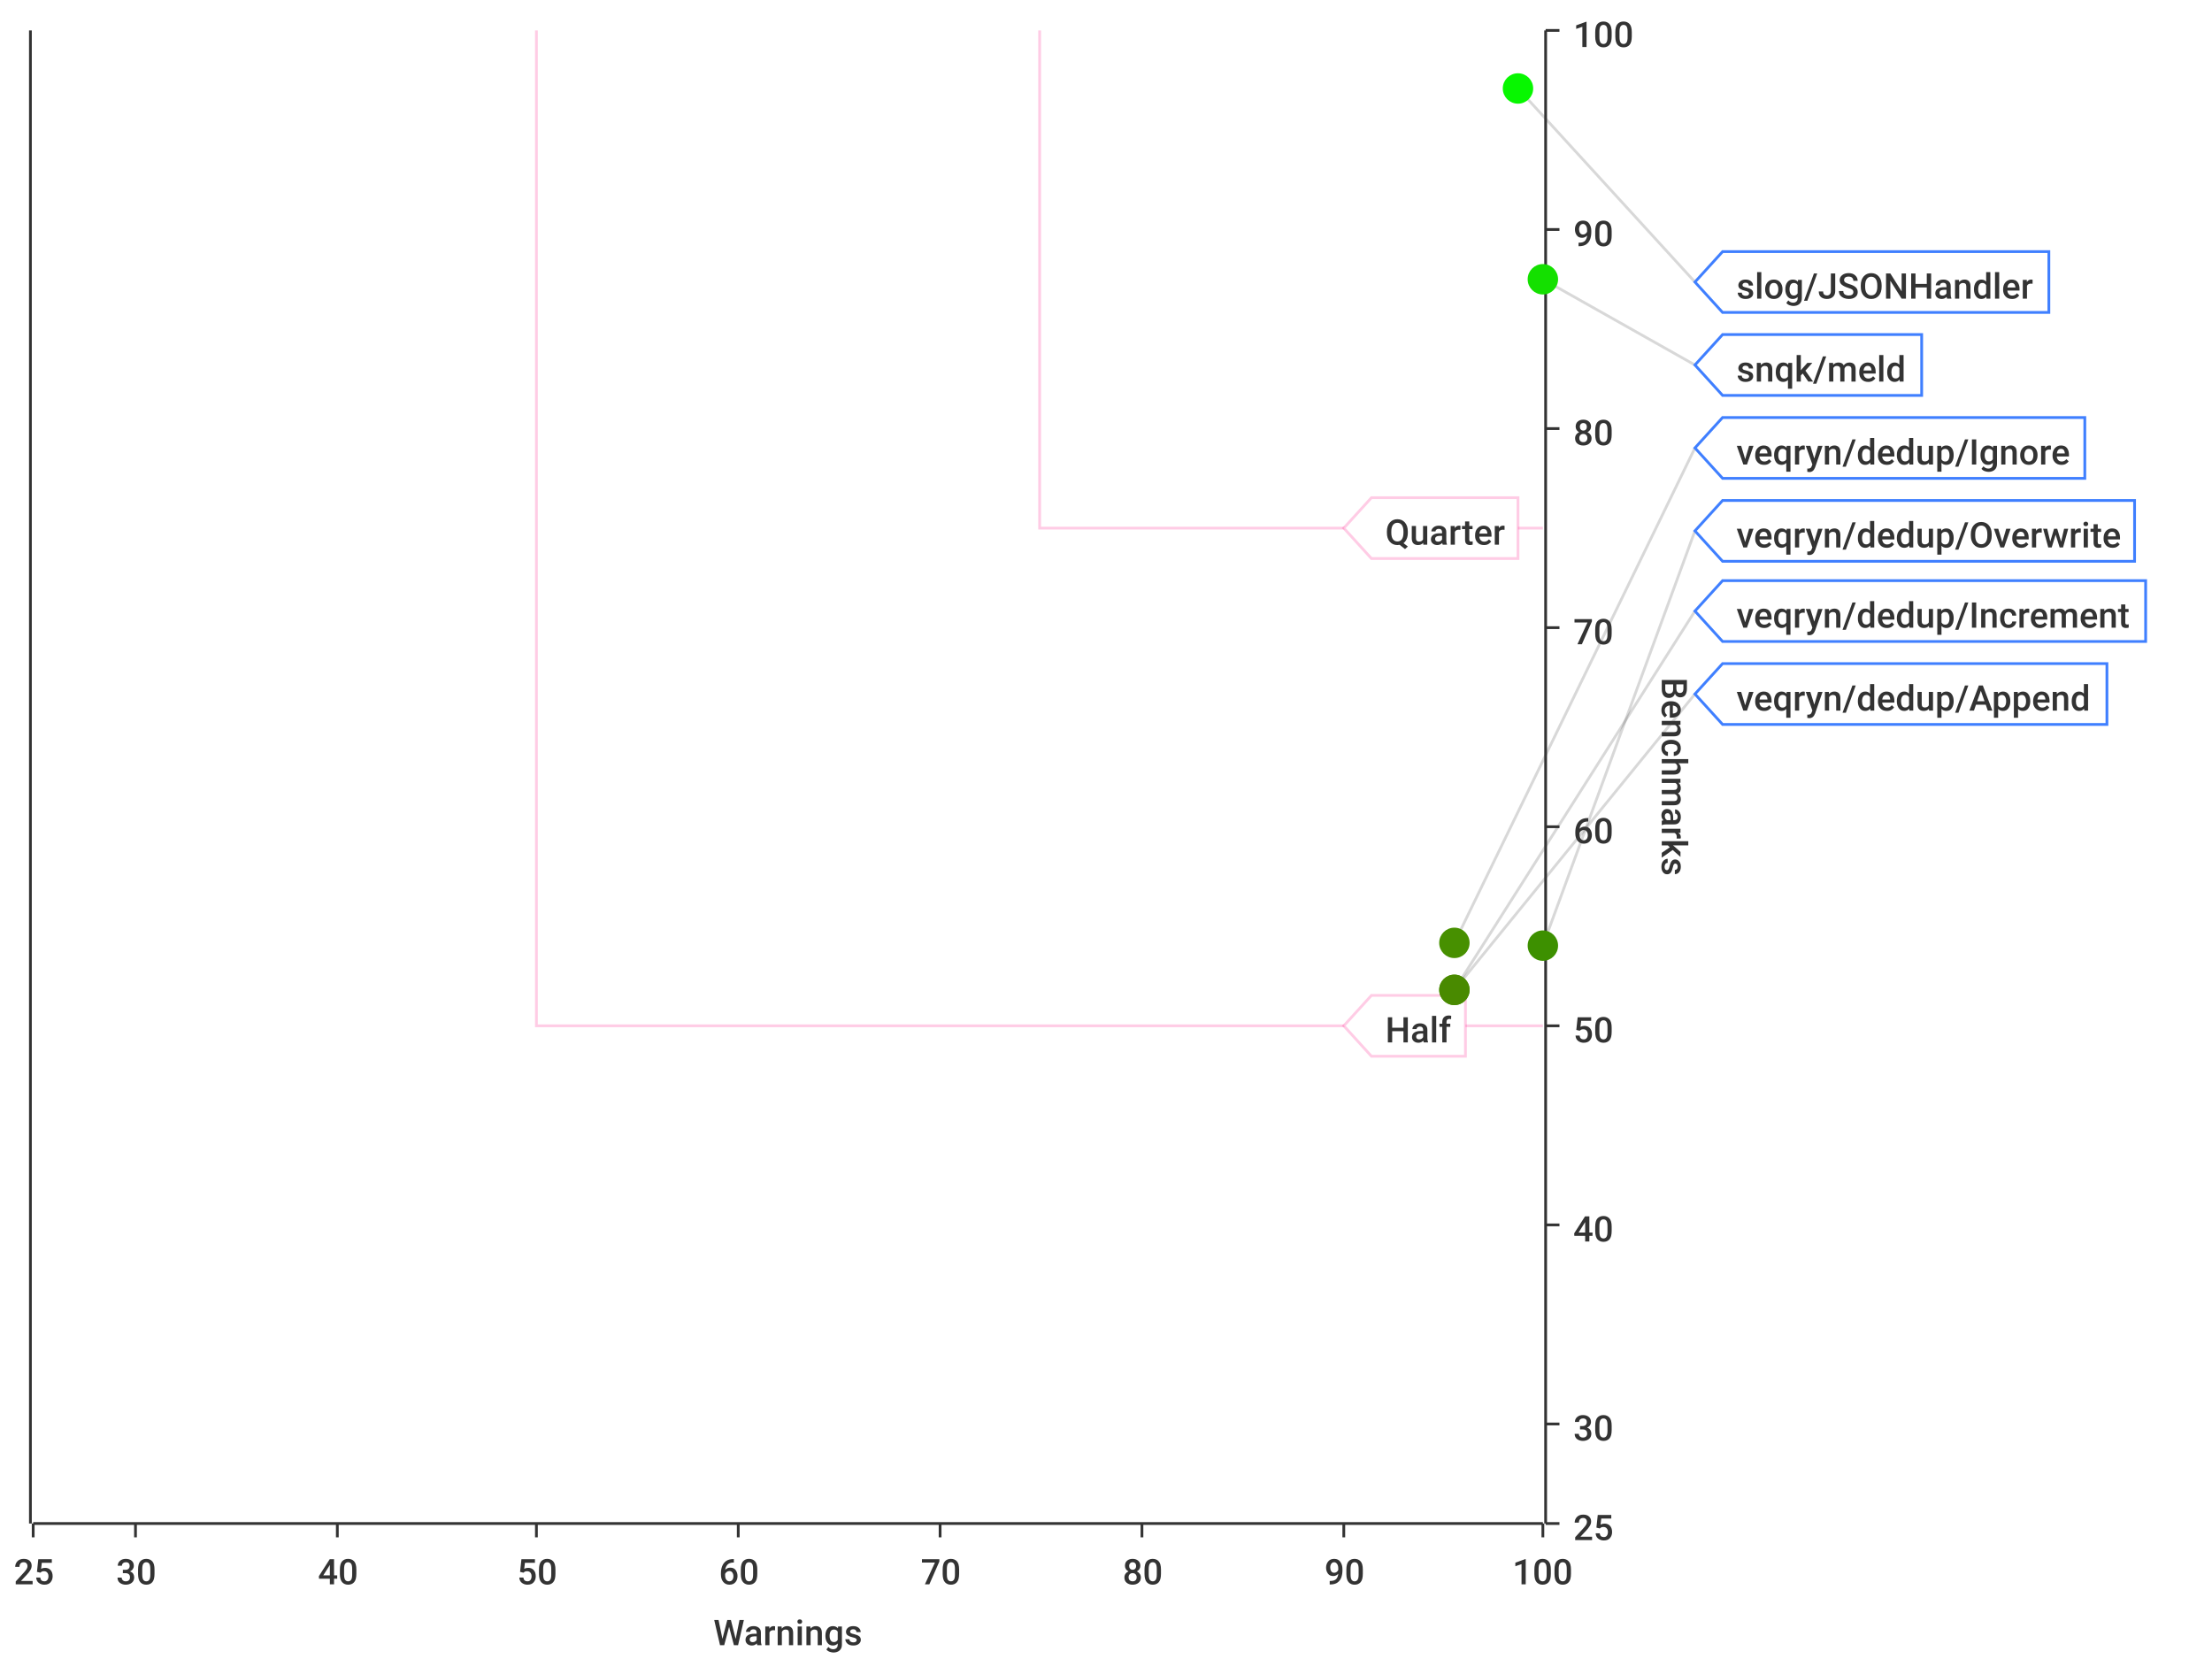
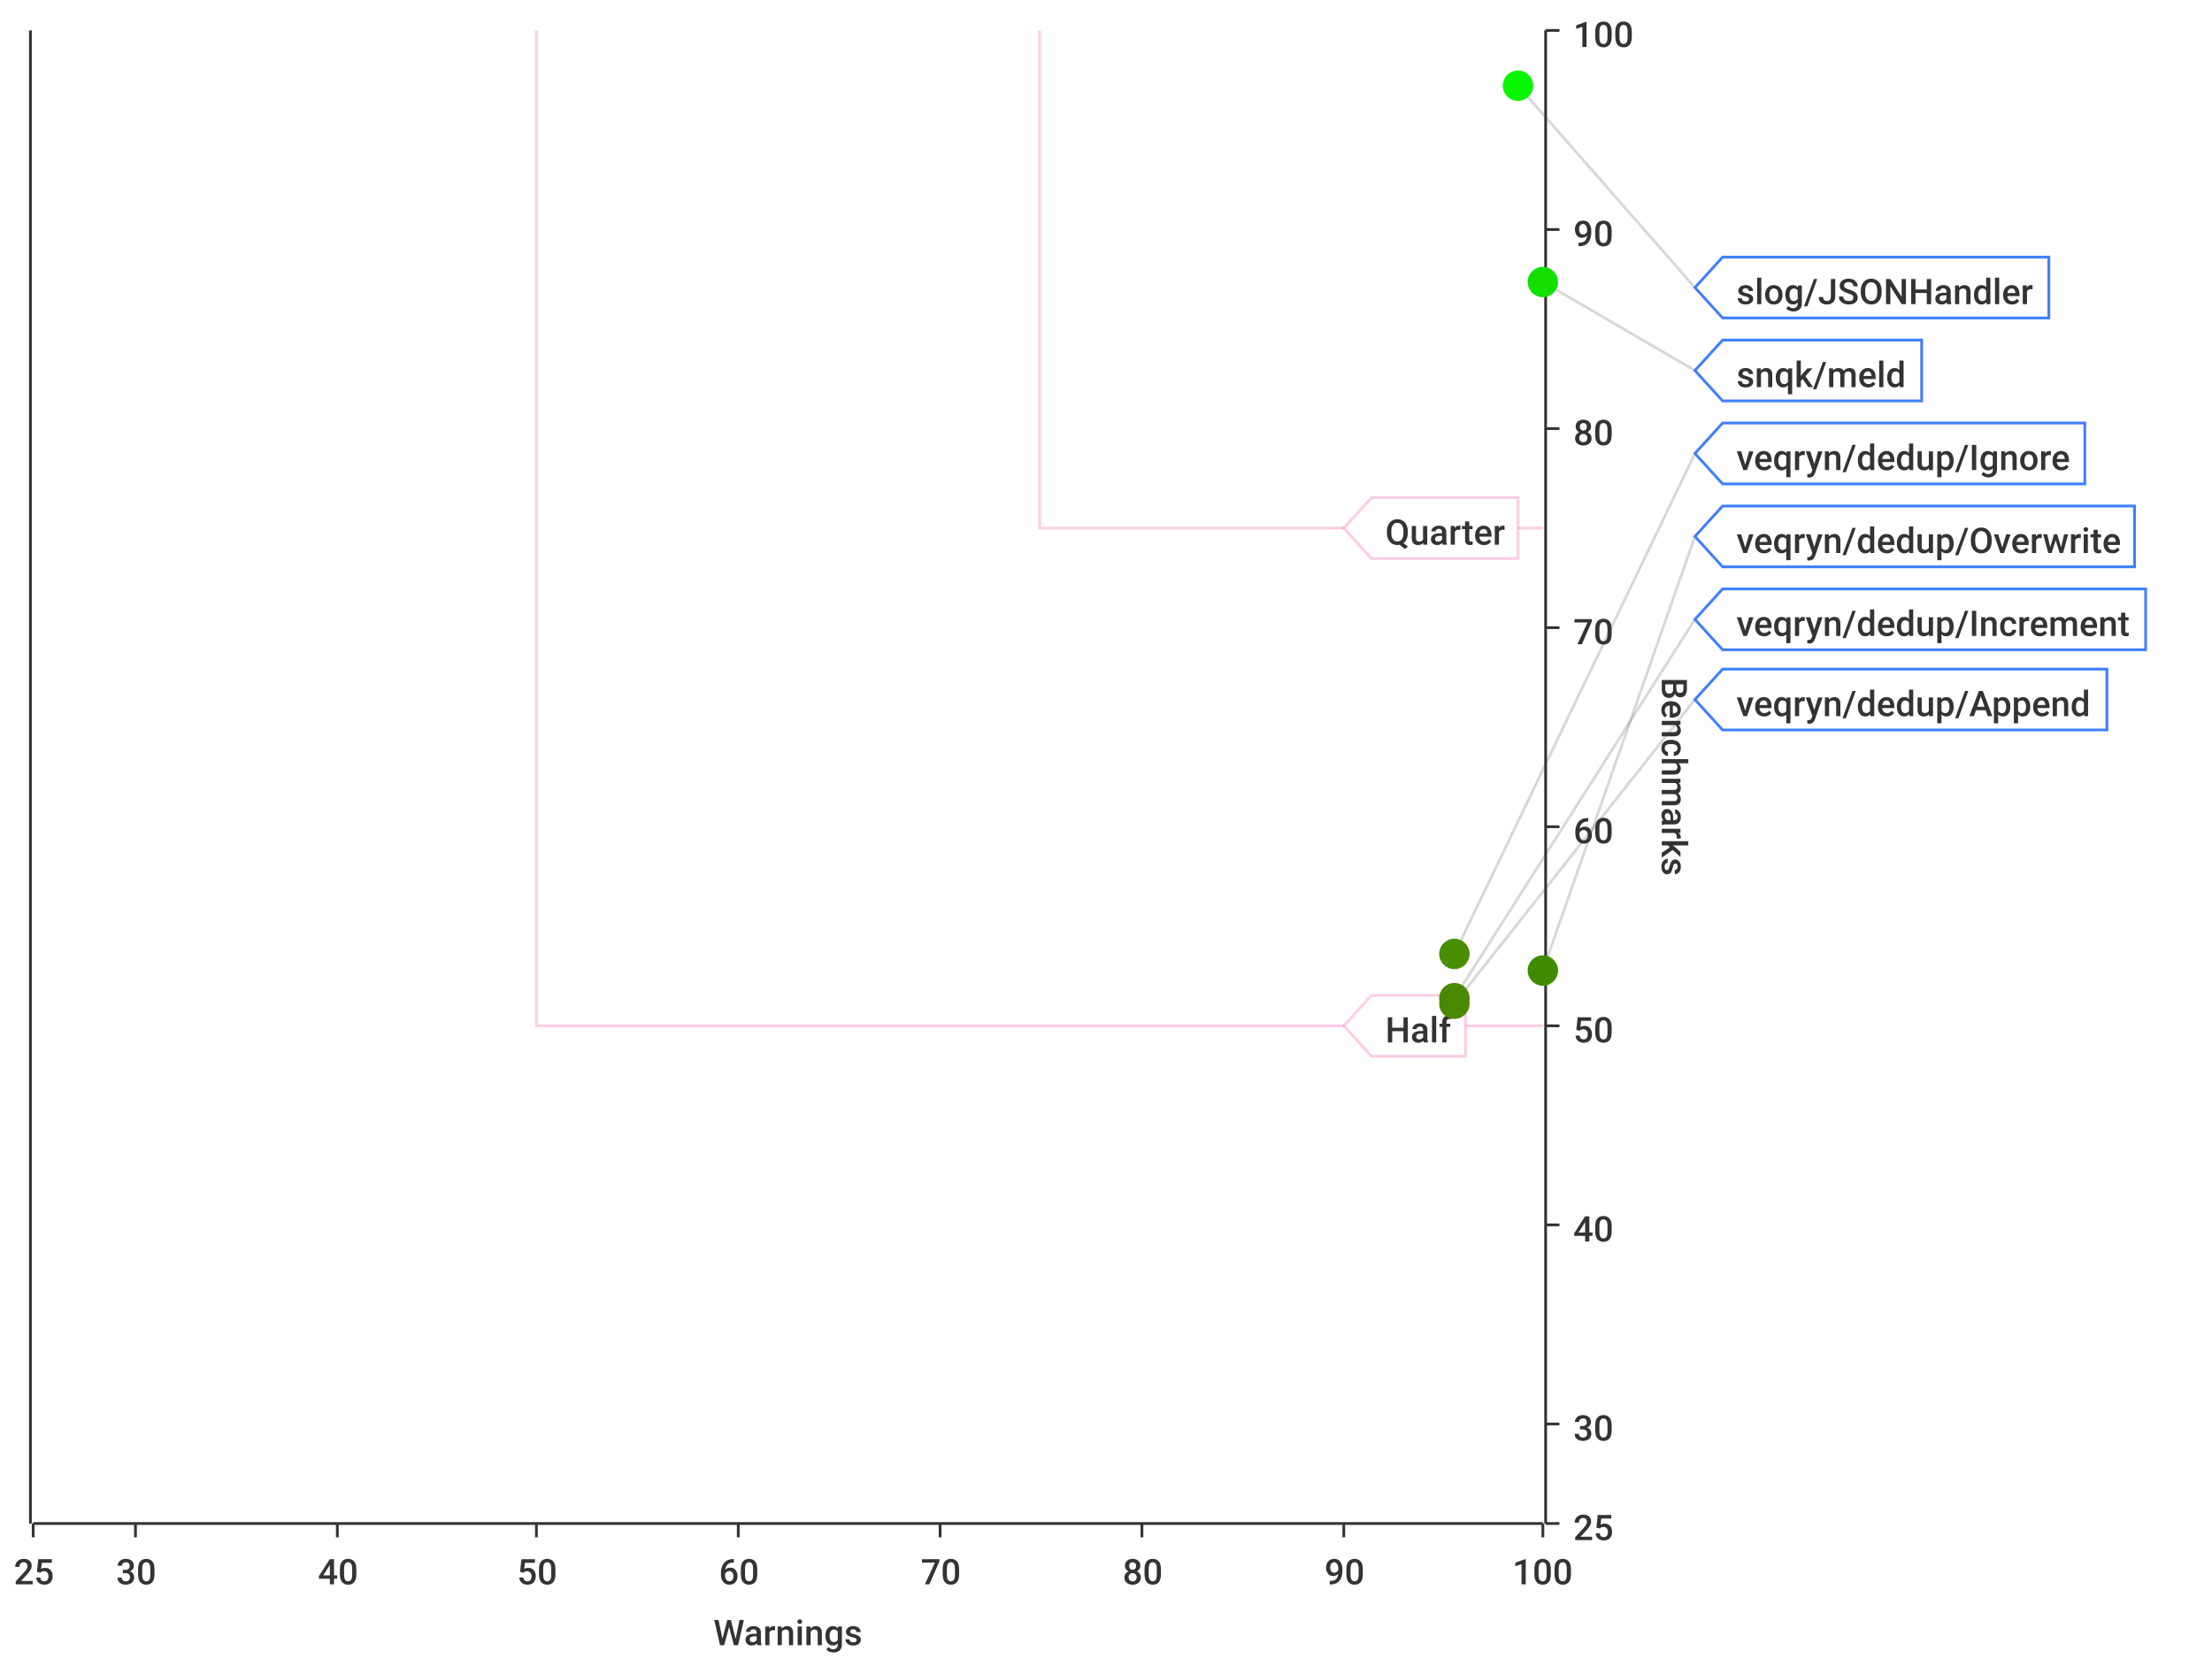
<svg xmlns="http://www.w3.org/2000/svg" width="800" height="600">\n<path d="M 0 0 L 800 0 L 800 600 L 0 600 L 0 0" style="stroke-width:0;stroke:rgba(255,255,255,1.0);fill:rgba(255,255,255,1.0)" />
  <path d="M 12 11 L 558 11 L 558 551 L 12 551 L 12 11" style="stroke-width:0;stroke:rgba(255,255,255,1.0);fill:rgba(255,255,255,1.0)" />
  <path d="M 12 551 L 558 551" style="stroke-width:1;stroke:rgba(51,51,51,1.0);fill:none" />
  <path d="M 12 551 L 12 556" style="stroke-width:1;stroke:rgba(51,51,51,1.0);fill:none" />
  <text x="5" y="573" style="stroke-width:0;stroke:none;fill:rgba(51,51,51,1.0);font-size:12.8px;font-family:'Roboto Medium',sans-serif">25</text>
  <path d="M 49 551 L 49 556" style="stroke-width:1;stroke:rgba(51,51,51,1.0);fill:none" />
  <text x="42" y="573" style="stroke-width:0;stroke:none;fill:rgba(51,51,51,1.0);font-size:12.8px;font-family:'Roboto Medium',sans-serif">30</text>
  <path d="M 122 551 L 122 556" style="stroke-width:1;stroke:rgba(51,51,51,1.0);fill:none" />
  <text x="115" y="573" style="stroke-width:0;stroke:none;fill:rgba(51,51,51,1.0);font-size:12.8px;font-family:'Roboto Medium',sans-serif">40</text>
  <path d="M 194 551 L 194 556" style="stroke-width:1;stroke:rgba(51,51,51,1.0);fill:none" />
  <text x="187" y="573" style="stroke-width:0;stroke:none;fill:rgba(51,51,51,1.0);font-size:12.8px;font-family:'Roboto Medium',sans-serif">50</text>
  <path d="M 267 551 L 267 556" style="stroke-width:1;stroke:rgba(51,51,51,1.0);fill:none" />
  <text x="260" y="573" style="stroke-width:0;stroke:none;fill:rgba(51,51,51,1.0);font-size:12.8px;font-family:'Roboto Medium',sans-serif">60</text>
  <path d="M 340 551 L 340 556" style="stroke-width:1;stroke:rgba(51,51,51,1.0);fill:none" />
  <text x="333" y="573" style="stroke-width:0;stroke:none;fill:rgba(51,51,51,1.0);font-size:12.8px;font-family:'Roboto Medium',sans-serif">70</text>
  <path d="M 413 551 L 413 556" style="stroke-width:1;stroke:rgba(51,51,51,1.0);fill:none" />
  <text x="406" y="573" style="stroke-width:0;stroke:none;fill:rgba(51,51,51,1.0);font-size:12.8px;font-family:'Roboto Medium',sans-serif">80</text>
  <path d="M 486 551 L 486 556" style="stroke-width:1;stroke:rgba(51,51,51,1.0);fill:none" />
  <text x="479" y="573" style="stroke-width:0;stroke:none;fill:rgba(51,51,51,1.0);font-size:12.8px;font-family:'Roboto Medium',sans-serif">90</text>
  <path d="M 558 551 L 558 556" style="stroke-width:1;stroke:rgba(51,51,51,1.0);fill:none" />
  <text x="547" y="573" style="stroke-width:0;stroke:none;fill:rgba(51,51,51,1.0);font-size:12.8px;font-family:'Roboto Medium',sans-serif">100</text>
  <text x="258" y="595" style="stroke-width:0;stroke:none;fill:rgba(51,51,51,1.0);font-size:12.8px;font-family:'Roboto Medium',sans-serif">Warnings</text>
  <path d="M 49 551 L 49 11" style="stroke-width:0;stroke:none;fill:none" />
  <path d="M 122 551 L 122 11" style="stroke-width:0;stroke:none;fill:none" />
  <path d="M 194 551 L 194 11" style="stroke-width:0;stroke:none;fill:none" />
  <path d="M 267 551 L 267 11" style="stroke-width:0;stroke:none;fill:none" />
  <path d="M 340 551 L 340 11" style="stroke-width:0;stroke:none;fill:none" />
  <path d="M 413 551 L 413 11" style="stroke-width:0;stroke:none;fill:none" />
  <path d="M 486 551 L 486 11" style="stroke-width:0;stroke:none;fill:none" />
  <path d="M 559 551 L 559 11" style="stroke-width:1;stroke:rgba(51,51,51,1.0);fill:none" />
  <path d="M 559 551 L 564 551" style="stroke-width:1;stroke:rgba(51,51,51,1.0);fill:none" />
  <text x="569" y="557" style="stroke-width:0;stroke:none;fill:rgba(51,51,51,1.0);font-size:12.8px;font-family:'Roboto Medium',sans-serif">25</text>
  <path d="M 559 515 L 564 515" style="stroke-width:1;stroke:rgba(51,51,51,1.0);fill:none" />
  <text x="569" y="521" style="stroke-width:0;stroke:none;fill:rgba(51,51,51,1.0);font-size:12.8px;font-family:'Roboto Medium',sans-serif">30</text>
  <path d="M 559 443 L 564 443" style="stroke-width:1;stroke:rgba(51,51,51,1.0);fill:none" />
  <text x="569" y="449" style="stroke-width:0;stroke:none;fill:rgba(51,51,51,1.0);font-size:12.8px;font-family:'Roboto Medium',sans-serif">40</text>
  <path d="M 559 371 L 564 371" style="stroke-width:1;stroke:rgba(51,51,51,1.0);fill:none" />
  <text x="569" y="377" style="stroke-width:0;stroke:none;fill:rgba(51,51,51,1.0);font-size:12.8px;font-family:'Roboto Medium',sans-serif">50</text>
  <path d="M 559 299 L 564 299" style="stroke-width:1;stroke:rgba(51,51,51,1.0);fill:none" />
  <text x="569" y="305" style="stroke-width:0;stroke:none;fill:rgba(51,51,51,1.0);font-size:12.8px;font-family:'Roboto Medium',sans-serif">60</text>
  <path d="M 559 227 L 564 227" style="stroke-width:1;stroke:rgba(51,51,51,1.0);fill:none" />
  <text x="569" y="233" style="stroke-width:0;stroke:none;fill:rgba(51,51,51,1.0);font-size:12.8px;font-family:'Roboto Medium',sans-serif">70</text>
  <path d="M 559 155 L 564 155" style="stroke-width:1;stroke:rgba(51,51,51,1.0);fill:none" />
  <text x="569" y="161" style="stroke-width:0;stroke:none;fill:rgba(51,51,51,1.0);font-size:12.8px;font-family:'Roboto Medium',sans-serif">80</text>
  <path d="M 559 83 L 564 83" style="stroke-width:1;stroke:rgba(51,51,51,1.0);fill:none" />
  <text x="569" y="89" style="stroke-width:0;stroke:none;fill:rgba(51,51,51,1.0);font-size:12.8px;font-family:'Roboto Medium',sans-serif">90</text>
  <path d="M 559 11 L 564 11" style="stroke-width:1;stroke:rgba(51,51,51,1.0);fill:none" />
  <text x="569" y="17" style="stroke-width:0;stroke:none;fill:rgba(51,51,51,1.0);font-size:12.8px;font-family:'Roboto Medium',sans-serif">100</text>
  <text x="601" y="245" style="stroke-width:0;stroke:none;fill:rgba(51,51,51,1.0);font-size:12.8px;font-family:'Roboto Medium',sans-serif" transform="rotate(90.00,601,245)">Benchmarks</text>
  <path d="M 12 731 L 558 731" style="stroke-width:0;stroke:none;fill:none" />
  <path d="M 12 515 L 558 515" style="stroke-width:0;stroke:none;fill:none" />
  <path d="M 12 443 L 558 443" style="stroke-width:0;stroke:none;fill:none" />
  <path d="M 12 371 L 558 371" style="stroke-width:0;stroke:none;fill:none" />
  <path d="M 12 299 L 558 299" style="stroke-width:0;stroke:none;fill:none" />
  <path d="M 12 227 L 558 227" style="stroke-width:0;stroke:none;fill:none" />
  <path d="M 12 155 L 558 155" style="stroke-width:0;stroke:none;fill:none" />
  <path d="M 12 83 L 558 83" style="stroke-width:0;stroke:none;fill:none" />
  <path d="M 11 551 L 11 11" style="stroke-width:1;stroke:rgba(51,51,51,1.0);fill:none" />
  <path d="M 11 -9223372036854775257 L 6 -9223372036854775257" style="stroke-width:1;stroke:rgba(51,51,51,1.0);fill:none" />
  <text x="-25" y="-9223372036854775251" style="stroke-width:0;stroke:none;fill:rgba(51,51,51,1.0);font-size:12.8px;font-family:'Roboto Medium',sans-serif">0.00</text>
  <path d="M 11 -9223372036854775257 L 6 -9223372036854775257" style="stroke-width:1;stroke:rgba(51,51,51,1.0);fill:none" />
  <text x="-25" y="-9223372036854775251" style="stroke-width:0;stroke:none;fill:rgba(51,51,51,1.0);font-size:12.8px;font-family:'Roboto Medium',sans-serif">0.00</text>
  <path d="M 11 -9223372036854775257 L 6 -9223372036854775257" style="stroke-width:1;stroke:rgba(51,51,51,1.0);fill:none" />
  <text x="-25" y="-9223372036854775251" style="stroke-width:0;stroke:none;fill:rgba(51,51,51,1.0);font-size:12.8px;font-family:'Roboto Medium',sans-serif">0.00</text>
  <path d="M 11 -9223372036854775257 L 6 -9223372036854775257" style="stroke-width:1;stroke:rgba(51,51,51,1.0);fill:none" />
  <text x="-25" y="-9223372036854775251" style="stroke-width:0;stroke:none;fill:rgba(51,51,51,1.0);font-size:12.8px;font-family:'Roboto Medium',sans-serif">0.00</text>
  <path d="M 11 -9223372036854775257 L 6 -9223372036854775257" style="stroke-width:1;stroke:rgba(51,51,51,1.0);fill:none" />
  <text x="-25" y="-9223372036854775251" style="stroke-width:0;stroke:none;fill:rgba(51,51,51,1.0);font-size:12.8px;font-family:'Roboto Medium',sans-serif">0.00</text>
  <path d="M 11 -9223372036854775257 L 6 -9223372036854775257" style="stroke-width:1;stroke:rgba(51,51,51,1.0);fill:none" />
  <text x="-25" y="-9223372036854775251" style="stroke-width:0;stroke:none;fill:rgba(51,51,51,1.0);font-size:12.8px;font-family:'Roboto Medium',sans-serif">0.00</text>
  <path d="M 11 -9223372036854775257 L 6 -9223372036854775257" style="stroke-width:1;stroke:rgba(51,51,51,1.0);fill:none" />
  <text x="-25" y="-9223372036854775251" style="stroke-width:0;stroke:none;fill:rgba(51,51,51,1.0);font-size:12.8px;font-family:'Roboto Medium',sans-serif">0.00</text>
  <path d="M 11 -9223372036854775257 L 6 -9223372036854775257" style="stroke-width:1;stroke:rgba(51,51,51,1.0);fill:none" />
  <text x="-25" y="-9223372036854775251" style="stroke-width:0;stroke:none;fill:rgba(51,51,51,1.0);font-size:12.8px;font-family:'Roboto Medium',sans-serif">0.00</text>
  <path d="M 11 -9223372036854775257 L 6 -9223372036854775257" style="stroke-width:1;stroke:rgba(51,51,51,1.0);fill:none" />
  <text x="-25" y="-9223372036854775251" style="stroke-width:0;stroke:none;fill:rgba(51,51,51,1.0);font-size:12.8px;font-family:'Roboto Medium',sans-serif">0.00</text>
  <path d="M 11 -9223372036854775257 L 6 -9223372036854775257" style="stroke-width:1;stroke:rgba(51,51,51,1.0);fill:none" />
  <text x="-25" y="-9223372036854775251" style="stroke-width:0;stroke:none;fill:rgba(51,51,51,1.0);font-size:12.8px;font-family:'Roboto Medium',sans-serif">0.00</text>
  <path d="M 11 -9223372036854775257 L 6 -9223372036854775257" style="stroke-width:1;stroke:rgba(51,51,51,1.0);fill:none" />
  <text x="-25" y="-9223372036854775251" style="stroke-width:0;stroke:none;fill:rgba(51,51,51,1.0);font-size:12.8px;font-family:'Roboto Medium',sans-serif">0.00</text>
  <path d="M 11 -9223372036854775257 L 6 -9223372036854775257" style="stroke-width:1;stroke:rgba(51,51,51,1.0);fill:none" />
  <text x="-25" y="-9223372036854775251" style="stroke-width:0;stroke:none;fill:rgba(51,51,51,1.0);font-size:12.8px;font-family:'Roboto Medium',sans-serif">0.00</text>
  <path d="M 11 -9223372036854775257 L 6 -9223372036854775257" style="stroke-width:1;stroke:rgba(51,51,51,1.0);fill:none" />
  <text x="-25" y="-9223372036854775251" style="stroke-width:0;stroke:none;fill:rgba(51,51,51,1.0);font-size:12.8px;font-family:'Roboto Medium',sans-serif">0.00</text>
  <path d="M 11 -9223372036854775257 L 6 -9223372036854775257" style="stroke-width:1;stroke:rgba(51,51,51,1.0);fill:none" />
  <text x="-25" y="-9223372036854775251" style="stroke-width:0;stroke:none;fill:rgba(51,51,51,1.0);font-size:12.8px;font-family:'Roboto Medium',sans-serif">0.00</text>
  <path d="M 11 -9223372036854775257 L 6 -9223372036854775257" style="stroke-width:1;stroke:rgba(51,51,51,1.0);fill:none" />
  <text x="-25" y="-9223372036854775251" style="stroke-width:0;stroke:none;fill:rgba(51,51,51,1.0);font-size:12.8px;font-family:'Roboto Medium',sans-serif">0.00</text>
  <path d="M 12 -9223372036854775257 L 558 -9223372036854775257" style="stroke-width:0;stroke:none;fill:none" />
  <path d="M 12 -9223372036854775257 L 558 -9223372036854775257" style="stroke-width:0;stroke:none;fill:none" />
  <path d="M 12 -9223372036854775257 L 558 -9223372036854775257" style="stroke-width:0;stroke:none;fill:none" />
  <path d="M 12 -9223372036854775257 L 558 -9223372036854775257" style="stroke-width:0;stroke:none;fill:none" />
  <path d="M 12 -9223372036854775257 L 558 -9223372036854775257" style="stroke-width:0;stroke:none;fill:none" />
  <path d="M 12 -9223372036854775257 L 558 -9223372036854775257" style="stroke-width:0;stroke:none;fill:none" />
  <path d="M 12 -9223372036854775257 L 558 -9223372036854775257" style="stroke-width:0;stroke:none;fill:none" />
  <path d="M 12 -9223372036854775257 L 558 -9223372036854775257" style="stroke-width:0;stroke:none;fill:none" />
  <path d="M 12 -9223372036854775257 L 558 -9223372036854775257" style="stroke-width:0;stroke:none;fill:none" />
  <path d="M 12 -9223372036854775257 L 558 -9223372036854775257" style="stroke-width:0;stroke:none;fill:none" />
  <path d="M 12 -9223372036854775257 L 558 -9223372036854775257" style="stroke-width:0;stroke:none;fill:none" />
  <path d="M 12 -9223372036854775257 L 558 -9223372036854775257" style="stroke-width:0;stroke:none;fill:none" />
  <path d="M 12 -9223372036854775257 L 558 -9223372036854775257" style="stroke-width:0;stroke:none;fill:none" />
  <path d="M 12 -9223372036854775257 L 558 -9223372036854775257" style="stroke-width:0;stroke:none;fill:none" />
-   <path d="M 549 32 L 613 102" style="stroke-width:1;stroke:rgba(63,63,63,0.2);fill:none" />
-   <path d="M 558 101 L 613 132" style="stroke-width:1;stroke:rgba(63,63,63,0.2);fill:none" />
-   <path d="M 526 341 L 613 162" style="stroke-width:1;stroke:rgba(63,63,63,0.2);fill:none" />
-   <path d="M 558 342 L 613 192" style="stroke-width:1;stroke:rgba(63,63,63,0.2);fill:none" />
-   <path d="M 526 358 L 613 221" style="stroke-width:1;stroke:rgba(63,63,63,0.2);fill:none" />
-   <path d="M 526 358 L 613 251" style="stroke-width:1;stroke:rgba(63,63,63,0.2);fill:none" />
+   <path d="M 549 31 L 613 104" style="stroke-width:1;stroke:rgba(63,63,63,0.2);fill:none" />
+   <path d="M 558 102 L 613 134" style="stroke-width:1;stroke:rgba(63,63,63,0.2);fill:none" />
+   <path d="M 526 345 L 613 164" style="stroke-width:1;stroke:rgba(63,63,63,0.2);fill:none" />
+   <path d="M 558 351 L 613 194" style="stroke-width:1;stroke:rgba(63,63,63,0.2);fill:none" />
+   <path d="M 526 361 L 613 224" style="stroke-width:1;stroke:rgba(63,63,63,0.2);fill:none" />
+   <path d="M 526 363 L 613 253" style="stroke-width:1;stroke:rgba(63,63,63,0.2);fill:none" />
  <path d="M 194 11 L 194 371 L 558 371" style="stroke-width:1;stroke:rgba(255,0,127,0.2);fill:none" />
  <path d="M 376 11 L 376 191 L 558 191" style="stroke-width:1;stroke:rgba(255,0,127,0.2);fill:none" />
  <path d="M 486 371 L 496 360 L 530 360 L 530 382 L 496 382 L 486 371 Z" style="stroke-width:1;stroke:rgba(255,0,127,0.2);fill:rgba(255,255,255,1.0)" />
  <text x="501" y="377" style="stroke-width:0;stroke:none;fill:rgba(51,51,51,1.0);font-size:12.8px;font-family:'Roboto Medium',sans-serif">Half</text>
  <path d="M 486 191 L 496 180 L 549 180 L 549 202 L 496 202 L 486 191 Z" style="stroke-width:1;stroke:rgba(255,0,127,0.2);fill:rgba(255,255,255,1.0)" />
  <text x="501" y="197" style="stroke-width:0;stroke:none;fill:rgba(51,51,51,1.0);font-size:12.8px;font-family:'Roboto Medium',sans-serif">Quarter</text>
-   <circle cx="549" cy="32" r="5" style="stroke-width:1;stroke:rgba(7,247,0,1.0);fill:rgba(7,247,0,1.0)" />
+   <circle cx="549" cy="31" r="5" style="stroke-width:1;stroke:rgba(7,247,0,1.0);fill:rgba(7,247,0,1.0)" />
  <path d="" style="stroke-width:1;stroke:rgba(7,247,0,1.0);fill:rgba(7,247,0,1.0)" />
-   <circle cx="558" cy="101" r="5" style="stroke-width:1;stroke:rgba(20,224,0,1.0);fill:rgba(20,224,0,1.0)" />
+   <circle cx="558" cy="102" r="5" style="stroke-width:1;stroke:rgba(20,224,0,1.0);fill:rgba(20,224,0,1.0)" />
  <path d="" style="stroke-width:1;stroke:rgba(20,224,0,1.0);fill:rgba(20,224,0,1.0)" />
-   <circle cx="526" cy="341" r="5" style="stroke-width:1;stroke:rgba(71,144,0,1.0);fill:rgba(71,144,0,1.0)" />
-   <path d="" style="stroke-width:1;stroke:rgba(71,144,0,1.0);fill:rgba(71,144,0,1.0)" />
-   <circle cx="558" cy="342" r="5" style="stroke-width:1;stroke:rgba(61,144,0,1.0);fill:rgba(61,144,0,1.0)" />
-   <path d="" style="stroke-width:1;stroke:rgba(61,144,0,1.0);fill:rgba(61,144,0,1.0)" />
-   <circle cx="526" cy="358" r="5" style="stroke-width:1;stroke:rgba(73,138,0,1.0);fill:rgba(73,138,0,1.0)" />
-   <path d="" style="stroke-width:1;stroke:rgba(73,138,0,1.0);fill:rgba(73,138,0,1.0)" />
-   <circle cx="526" cy="358" r="5" style="stroke-width:1;stroke:rgba(73,138,0,1.0);fill:rgba(73,138,0,1.0)" />
-   <path d="" style="stroke-width:1;stroke:rgba(73,138,0,1.0);fill:rgba(73,138,0,1.0)" />
-   <path d="M 613 102 L 623 91 L 741 91 L 741 113 L 623 113 L 613 102 Z" style="stroke-width:1;stroke:rgba(63,127,255,1.0);fill:rgba(255,255,255,1.0)" />
-   <text x="628" y="108" style="stroke-width:0;stroke:none;fill:rgba(51,51,51,1.0);font-size:12.8px;font-family:'Roboto Medium',sans-serif">slog/JSONHandler</text>
-   <path d="M 613 132 L 623 121 L 695 121 L 695 143 L 623 143 L 613 132 Z" style="stroke-width:1;stroke:rgba(63,127,255,1.0);fill:rgba(255,255,255,1.0)" />
-   <text x="628" y="138" style="stroke-width:0;stroke:none;fill:rgba(51,51,51,1.0);font-size:12.8px;font-family:'Roboto Medium',sans-serif">snqk/meld</text>
-   <path d="M 613 162 L 623 151 L 754 151 L 754 173 L 623 173 L 613 162 Z" style="stroke-width:1;stroke:rgba(63,127,255,1.0);fill:rgba(255,255,255,1.0)" />
-   <text x="628" y="168" style="stroke-width:0;stroke:none;fill:rgba(51,51,51,1.0);font-size:12.8px;font-family:'Roboto Medium',sans-serif">veqryn/dedup/Ignore</text>
-   <path d="M 613 192 L 623 181 L 772 181 L 772 203 L 623 203 L 613 192 Z" style="stroke-width:1;stroke:rgba(63,127,255,1.0);fill:rgba(255,255,255,1.0)" />
-   <text x="628" y="198" style="stroke-width:0;stroke:none;fill:rgba(51,51,51,1.0);font-size:12.8px;font-family:'Roboto Medium',sans-serif">veqryn/dedup/Overwrite</text>
-   <path d="M 613 221 L 623 210 L 776 210 L 776 232 L 623 232 L 613 221 Z" style="stroke-width:1;stroke:rgba(63,127,255,1.0);fill:rgba(255,255,255,1.0)" />
-   <text x="628" y="227" style="stroke-width:0;stroke:none;fill:rgba(51,51,51,1.0);font-size:12.8px;font-family:'Roboto Medium',sans-serif">veqryn/dedup/Increment</text>
-   <path d="M 613 251 L 623 240 L 762 240 L 762 262 L 623 262 L 613 251 Z" style="stroke-width:1;stroke:rgba(63,127,255,1.0);fill:rgba(255,255,255,1.0)" />
-   <text x="628" y="257" style="stroke-width:0;stroke:none;fill:rgba(51,51,51,1.0);font-size:12.8px;font-family:'Roboto Medium',sans-serif">veqryn/dedup/Append</text>
+   <circle cx="526" cy="345" r="5" style="stroke-width:1;stroke:rgba(72,142,0,1.0);fill:rgba(72,142,0,1.0)" />
+   <path d="" style="stroke-width:1;stroke:rgba(72,142,0,1.0);fill:rgba(72,142,0,1.0)" />
+   <circle cx="558" cy="351" r="5" style="stroke-width:1;stroke:rgba(62,141,0,1.0);fill:rgba(62,141,0,1.0)" />
+   <path d="" style="stroke-width:1;stroke:rgba(62,141,0,1.0);fill:rgba(62,141,0,1.0)" />
+   <circle cx="526" cy="361" r="5" style="stroke-width:1;stroke:rgba(74,137,0,1.0);fill:rgba(74,137,0,1.0)" />
+   <path d="" style="stroke-width:1;stroke:rgba(74,137,0,1.0);fill:rgba(74,137,0,1.0)" />
+   <circle cx="526" cy="363" r="5" style="stroke-width:1;stroke:rgba(74,136,0,1.0);fill:rgba(74,136,0,1.0)" />
+   <path d="" style="stroke-width:1;stroke:rgba(74,136,0,1.0);fill:rgba(74,136,0,1.0)" />
+   <path d="M 613 104 L 623 93 L 741 93 L 741 115 L 623 115 L 613 104 Z" style="stroke-width:1;stroke:rgba(63,127,255,1.0);fill:rgba(255,255,255,1.0)" />
+   <text x="628" y="110" style="stroke-width:0;stroke:none;fill:rgba(51,51,51,1.0);font-size:12.8px;font-family:'Roboto Medium',sans-serif">slog/JSONHandler</text>
+   <path d="M 613 134 L 623 123 L 695 123 L 695 145 L 623 145 L 613 134 Z" style="stroke-width:1;stroke:rgba(63,127,255,1.0);fill:rgba(255,255,255,1.0)" />
+   <text x="628" y="140" style="stroke-width:0;stroke:none;fill:rgba(51,51,51,1.0);font-size:12.8px;font-family:'Roboto Medium',sans-serif">snqk/meld</text>
+   <path d="M 613 164 L 623 153 L 754 153 L 754 175 L 623 175 L 613 164 Z" style="stroke-width:1;stroke:rgba(63,127,255,1.0);fill:rgba(255,255,255,1.0)" />
+   <text x="628" y="170" style="stroke-width:0;stroke:none;fill:rgba(51,51,51,1.0);font-size:12.8px;font-family:'Roboto Medium',sans-serif">veqryn/dedup/Ignore</text>
+   <path d="M 613 194 L 623 183 L 772 183 L 772 205 L 623 205 L 613 194 Z" style="stroke-width:1;stroke:rgba(63,127,255,1.0);fill:rgba(255,255,255,1.0)" />
+   <text x="628" y="200" style="stroke-width:0;stroke:none;fill:rgba(51,51,51,1.0);font-size:12.8px;font-family:'Roboto Medium',sans-serif">veqryn/dedup/Overwrite</text>
+   <path d="M 613 224 L 623 213 L 776 213 L 776 235 L 623 235 L 613 224 Z" style="stroke-width:1;stroke:rgba(63,127,255,1.0);fill:rgba(255,255,255,1.0)" />
+   <text x="628" y="230" style="stroke-width:0;stroke:none;fill:rgba(51,51,51,1.0);font-size:12.8px;font-family:'Roboto Medium',sans-serif">veqryn/dedup/Increment</text>
+   <path d="M 613 253 L 623 242 L 762 242 L 762 264 L 623 264 L 613 253 Z" style="stroke-width:1;stroke:rgba(63,127,255,1.0);fill:rgba(255,255,255,1.0)" />
+   <text x="628" y="259" style="stroke-width:0;stroke:none;fill:rgba(51,51,51,1.0);font-size:12.8px;font-family:'Roboto Medium',sans-serif">veqryn/dedup/Append</text>
</svg>
